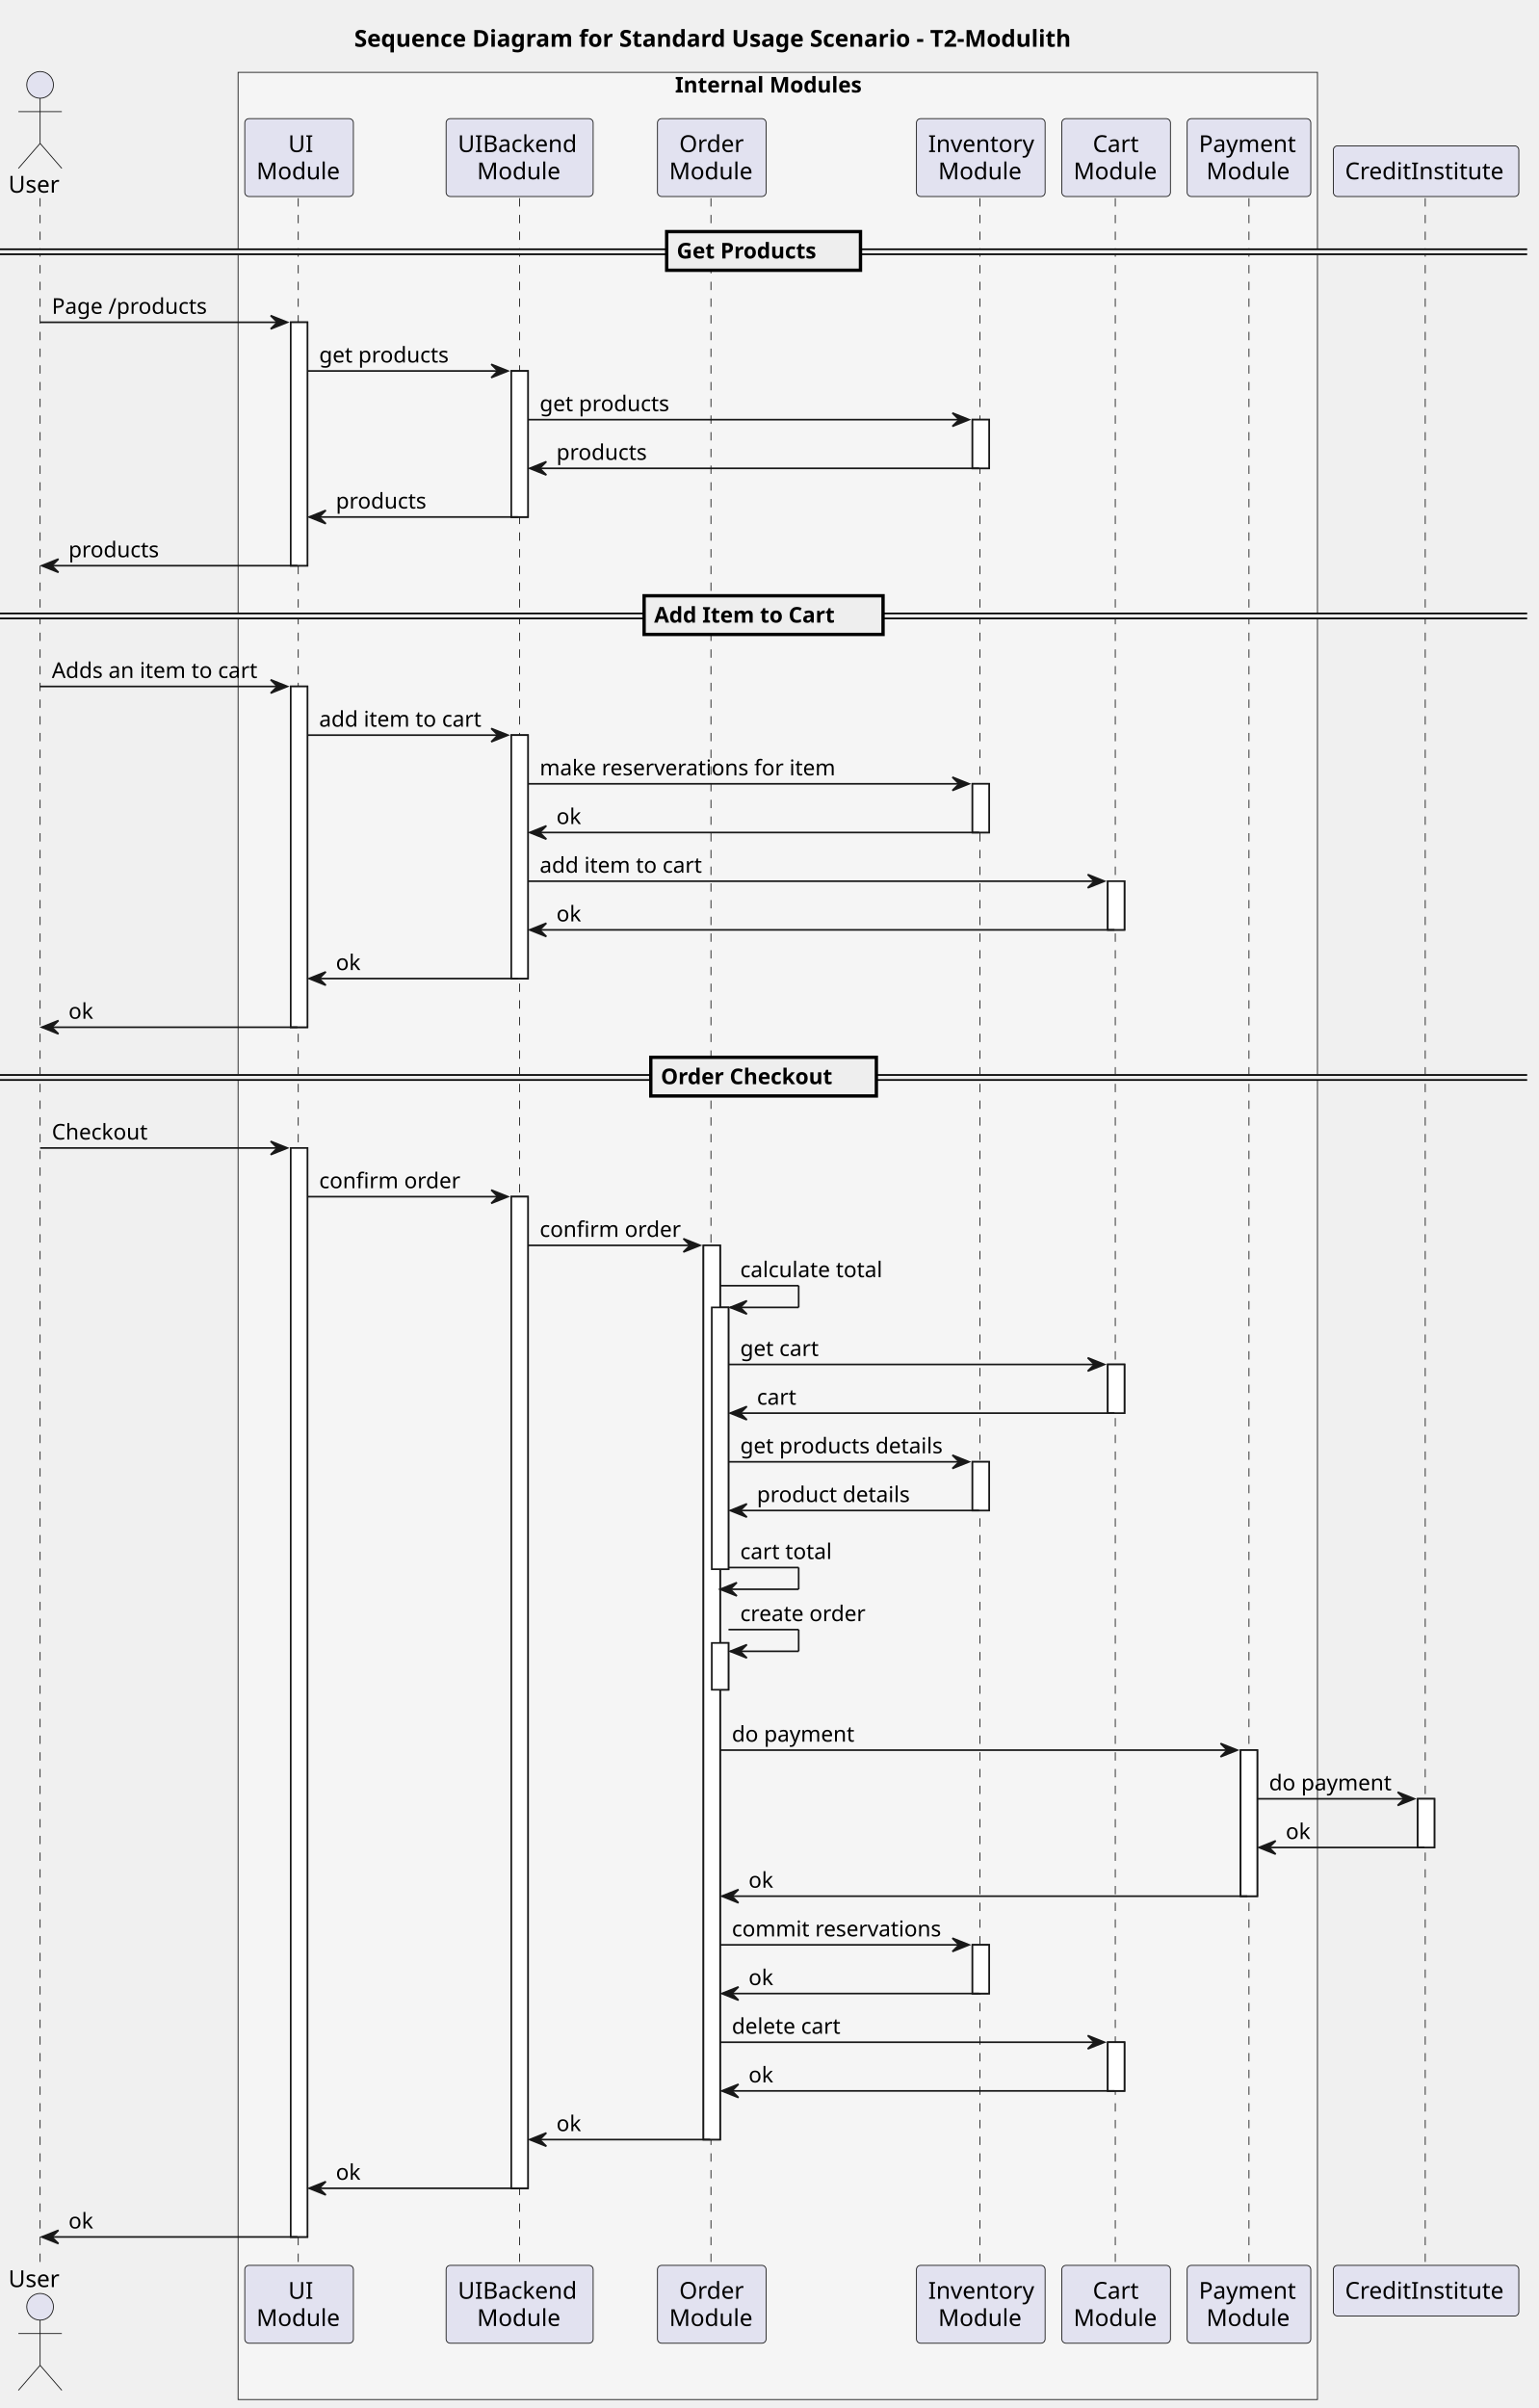
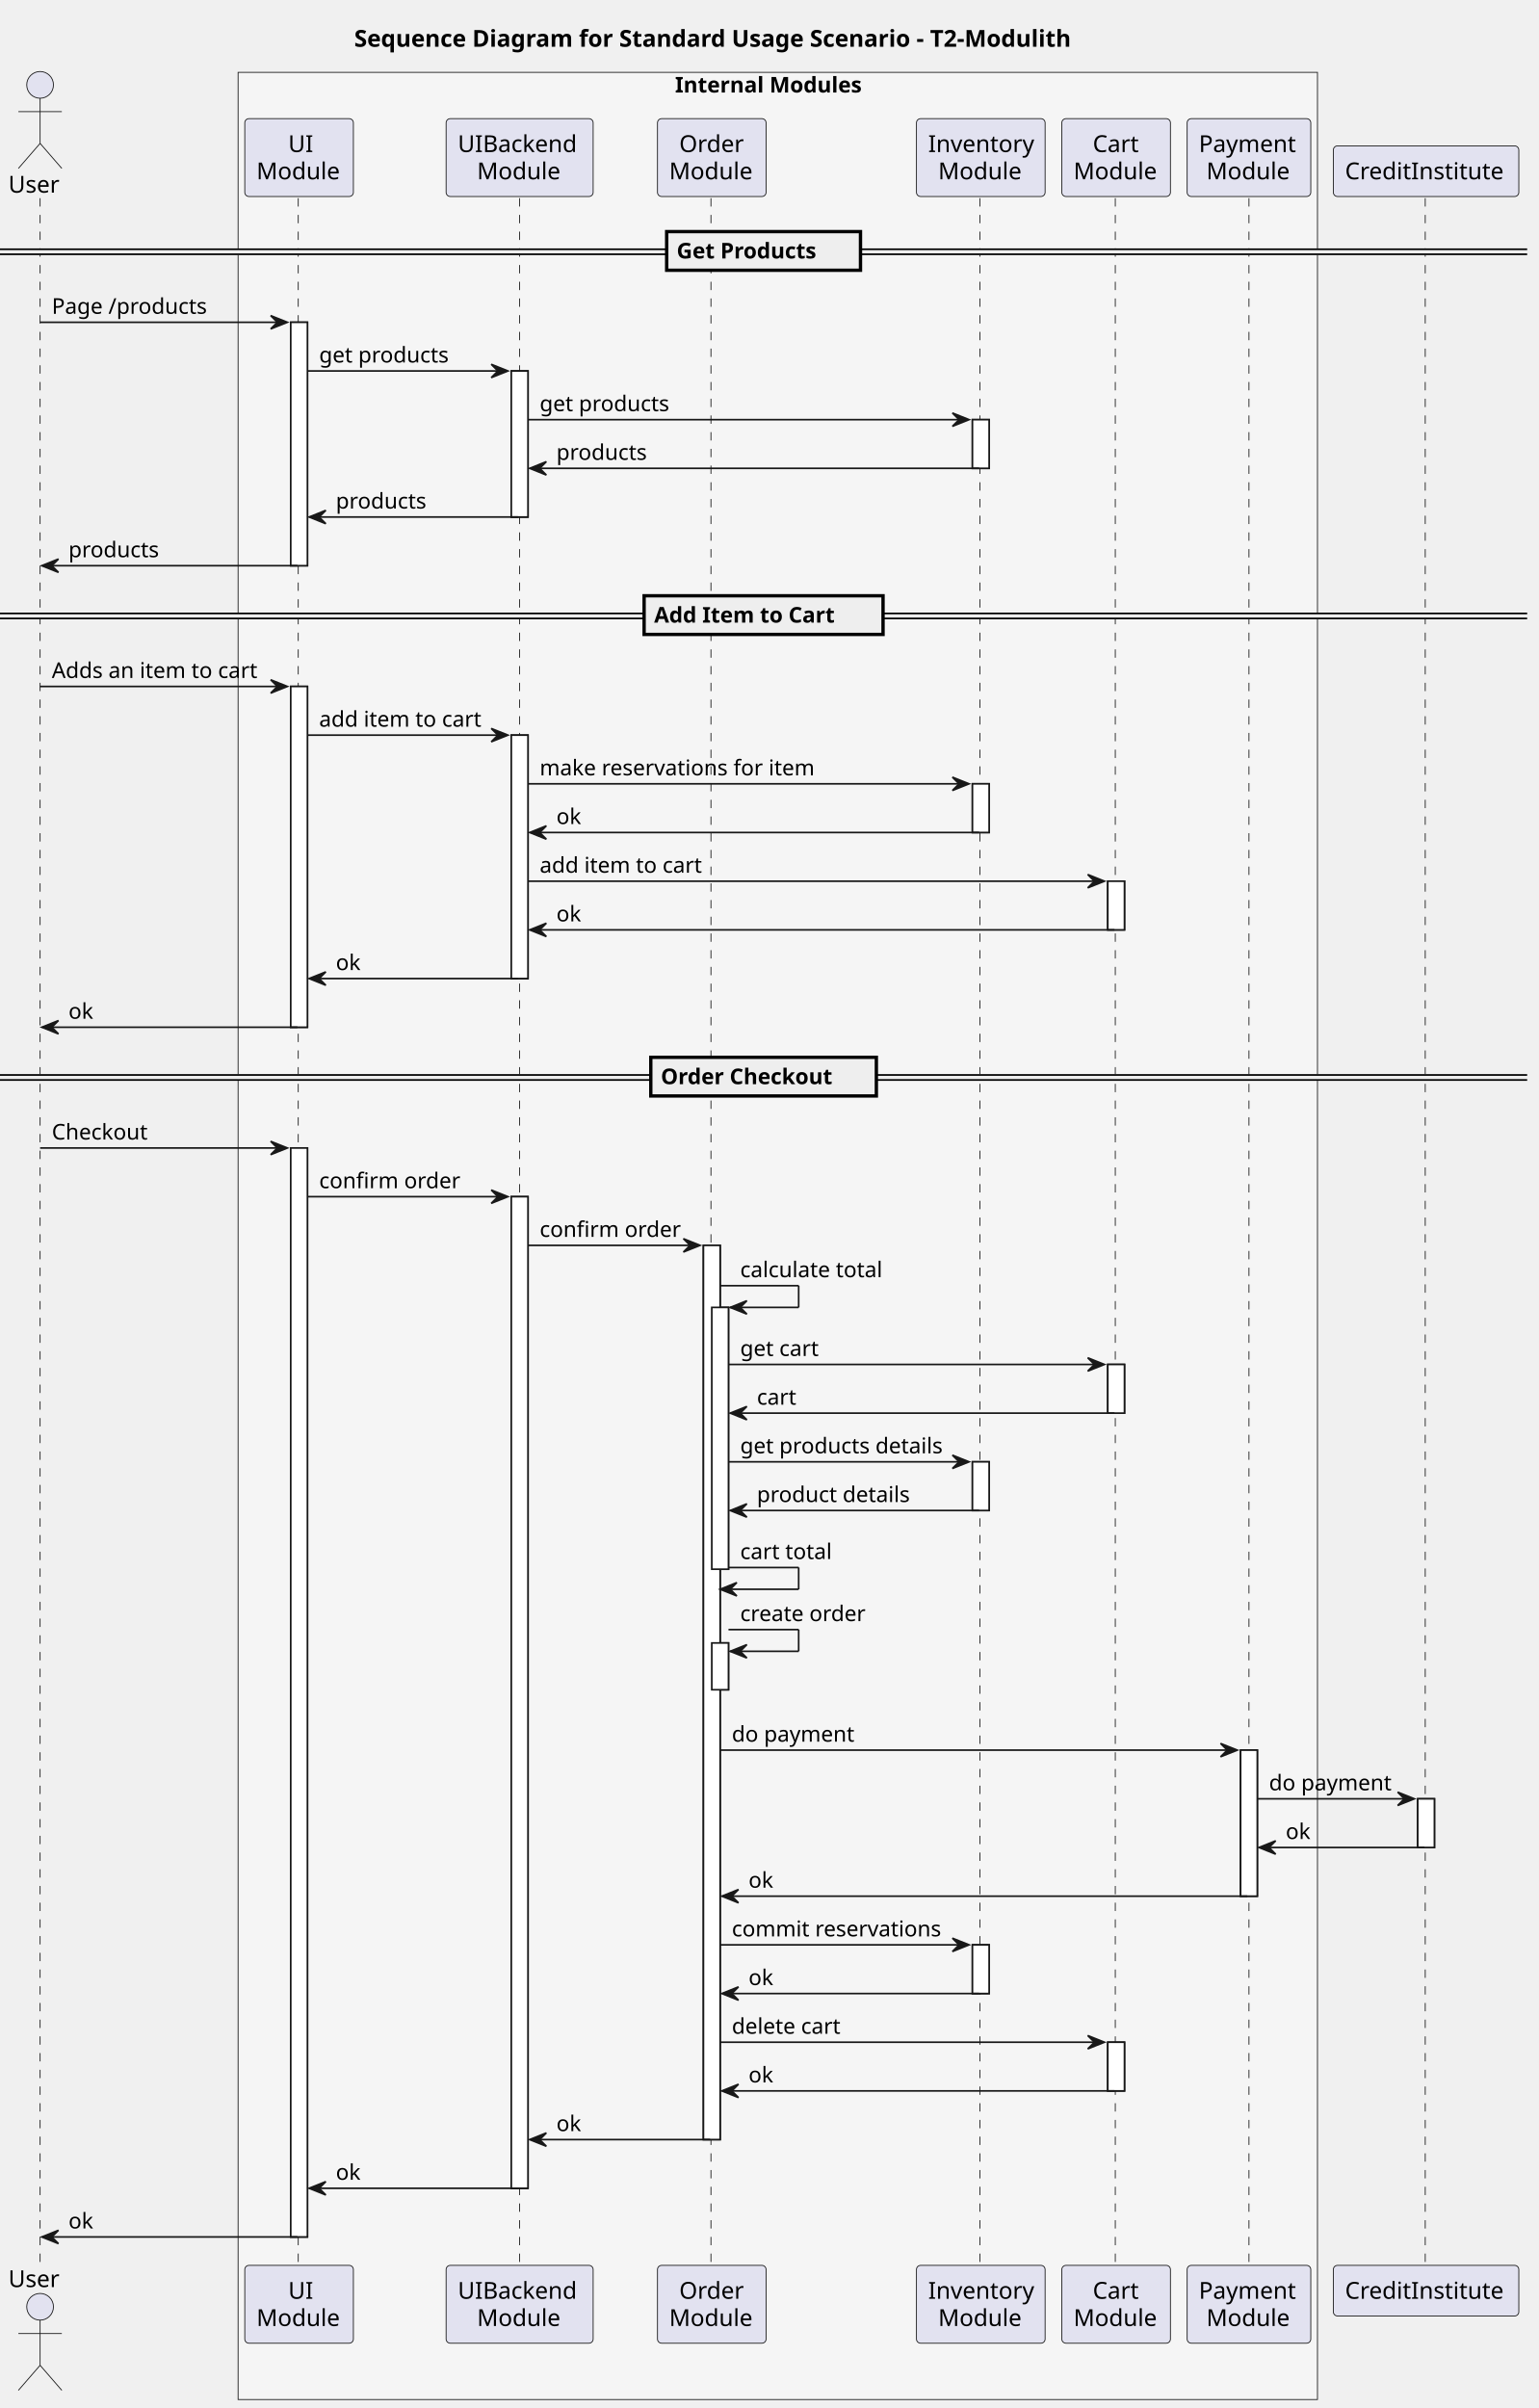
<svg xmlns="http://www.w3.org/2000/svg" contentStyleType="text/css" height="1441px" preserveAspectRatio="none" style="width:921px;height:1441px;background:#FFFFFF;" version="1.1" viewBox="0 0 921 1441" width="921px" zoomAndPan="magnify">
  <defs />
  <g>
    <text fill="#000000" font-family="sans-serif" font-size="14" font-weight="bold" lengthAdjust="spacing" textLength="489" x="212" y="27.995">Sequence Diagram for Standard Usage Scenario - T2-Modulith</text>
    <rect fill="#F5F5F5" height="1392.641" style="stroke:#181818;stroke-width:0.5;" width="646" x="142.5" y="43.297" />
    <text fill="#000000" font-family="sans-serif" font-size="13" font-weight="bold" lengthAdjust="spacing" textLength="123" x="404" y="55.364">Internal Modules</text>
    <rect fill="#FFFFFF" height="145.664" style="stroke:#181818;stroke-width:1.0;" width="10" x="174" y="192.859" />
    <rect fill="#FFFFFF" height="203.93" style="stroke:#181818;stroke-width:1.0;" width="10" x="174" y="410.789" />
    <rect fill="#FFFFFF" height="651.656" style="stroke:#181818;stroke-width:1.0;" width="10" x="174" y="686.984" />
    <rect fill="#FFFFFF" height="87.398" style="stroke:#181818;stroke-width:1.0;" width="10" x="306" y="221.992" />
    <rect fill="#FFFFFF" height="145.664" style="stroke:#181818;stroke-width:1.0;" width="10" x="306" y="439.922" />
    <rect fill="#FFFFFF" height="593.391" style="stroke:#181818;stroke-width:1.0;" width="10" x="306" y="716.117" />
    <rect fill="#FFFFFF" height="535.125" style="stroke:#181818;stroke-width:1.0;" width="10" x="421" y="745.25" />
    <rect fill="#FFFFFF" height="156.664" style="stroke:#181818;stroke-width:1.0;" width="10" x="426" y="782.383" />
    <rect fill="#FFFFFF" height="28" style="stroke:#181818;stroke-width:1.0;" width="10" x="426" y="983.18" />
    <rect fill="#FFFFFF" height="29.133" style="stroke:#181818;stroke-width:1.0;" width="10" x="582" y="251.125" />
    <rect fill="#FFFFFF" height="29.133" style="stroke:#181818;stroke-width:1.0;" width="10" x="582" y="469.055" />
    <rect fill="#FFFFFF" height="29.133" style="stroke:#181818;stroke-width:1.0;" width="10" x="582" y="874.781" />
    <rect fill="#FFFFFF" height="29.133" style="stroke:#181818;stroke-width:1.0;" width="10" x="582" y="1163.844" />
    <rect fill="#FFFFFF" height="29.133" style="stroke:#181818;stroke-width:1.0;" width="10" x="663" y="527.32" />
    <rect fill="#FFFFFF" height="29.133" style="stroke:#181818;stroke-width:1.0;" width="10" x="663" y="816.516" />
    <rect fill="#FFFFFF" height="29.133" style="stroke:#181818;stroke-width:1.0;" width="10" x="663" y="1222.109" />
    <rect fill="#FFFFFF" height="87.398" style="stroke:#181818;stroke-width:1.0;" width="10" x="742.5" y="1047.312" />
    <rect fill="#FFFFFF" height="29.133" style="stroke:#181818;stroke-width:1.0;" width="10" x="848.5" y="1076.445" />
    <line style="stroke:#181818;stroke-width:0.5;stroke-dasharray:5.0,5.0;" x1="24" x2="24" y1="118.594" y2="1356.641" />
    <line style="stroke:#181818;stroke-width:0.5;stroke-dasharray:5.0,5.0;" x1="178.5" x2="178.5" y1="118.594" y2="1356.641" />
    <line style="stroke:#181818;stroke-width:0.5;stroke-dasharray:5.0,5.0;" x1="311" x2="311" y1="118.594" y2="1356.641" />
    <line style="stroke:#181818;stroke-width:0.5;stroke-dasharray:5.0,5.0;" x1="425.5" x2="425.5" y1="118.594" y2="1356.641" />
    <line style="stroke:#181818;stroke-width:0.5;stroke-dasharray:5.0,5.0;" x1="586.5" x2="586.5" y1="118.594" y2="1356.641" />
    <line style="stroke:#181818;stroke-width:0.5;stroke-dasharray:5.0,5.0;" x1="667.5" x2="667.5" y1="118.594" y2="1356.641" />
    <line style="stroke:#181818;stroke-width:0.5;stroke-dasharray:5.0,5.0;" x1="747.5" x2="747.5" y1="118.594" y2="1356.641" />
    <line style="stroke:#181818;stroke-width:0.5;stroke-dasharray:5.0,5.0;" x1="853" x2="853" y1="118.594" y2="1356.641" />
    <text fill="#000000" font-family="sans-serif" font-size="14" lengthAdjust="spacing" textLength="32" x="5" y="115.292">User</text>
    <ellipse cx="24" cy="50.797" fill="#E2E2F0" rx="8" ry="8" style="stroke:#181818;stroke-width:0.5;" />
    <path d="M24,58.797 L24,85.797 M11,66.797 L37,66.797 M24,85.797 L11,100.797 M24,85.797 L37,100.797 " fill="none" style="stroke:#181818;stroke-width:0.5;" />
    <text fill="#000000" font-family="sans-serif" font-size="14" lengthAdjust="spacing" textLength="32" x="5" y="1368.636">User</text>
    <ellipse cx="24" cy="1380.438" fill="#E2E2F0" rx="8" ry="8" style="stroke:#181818;stroke-width:0.5;" />
    <path d="M24,1388.438 L24,1415.438 M11,1396.438 L37,1396.438 M24,1415.438 L11,1430.438 M24,1415.438 L37,1430.438 " fill="none" style="stroke:#181818;stroke-width:0.5;" />
    <rect fill="#E2E2F0" height="46.594" rx="2.5" ry="2.5" style="stroke:#181818;stroke-width:0.5;" width="65" x="146.5" y="71" />
    <text fill="#000000" font-family="sans-serif" font-size="14" lengthAdjust="spacing" textLength="13" x="172.5" y="90.995">UI</text>
    <text fill="#000000" font-family="sans-serif" font-size="14" lengthAdjust="spacing" textLength="51" x="153.5" y="107.292">Module</text>
    <rect fill="#E2E2F0" height="46.594" rx="2.5" ry="2.5" style="stroke:#181818;stroke-width:0.5;" width="65" x="146.5" y="1355.641" />
    <text fill="#000000" font-family="sans-serif" font-size="14" lengthAdjust="spacing" textLength="13" x="172.5" y="1375.636">UI</text>
    <text fill="#000000" font-family="sans-serif" font-size="14" lengthAdjust="spacing" textLength="51" x="153.5" y="1391.933">Module</text>
    <rect fill="#E2E2F0" height="46.594" rx="2.5" ry="2.5" style="stroke:#181818;stroke-width:0.5;" width="88" x="267" y="71" />
    <text fill="#000000" font-family="sans-serif" font-size="14" lengthAdjust="spacing" textLength="74" x="274" y="90.995">UIBackend</text>
    <text fill="#000000" font-family="sans-serif" font-size="14" lengthAdjust="spacing" textLength="51" x="285.5" y="107.292">Module</text>
    <rect fill="#E2E2F0" height="46.594" rx="2.5" ry="2.5" style="stroke:#181818;stroke-width:0.5;" width="88" x="267" y="1355.641" />
    <text fill="#000000" font-family="sans-serif" font-size="14" lengthAdjust="spacing" textLength="74" x="274" y="1375.636">UIBackend</text>
    <text fill="#000000" font-family="sans-serif" font-size="14" lengthAdjust="spacing" textLength="51" x="285.5" y="1391.933">Module</text>
    <rect fill="#E2E2F0" height="46.594" rx="2.5" ry="2.5" style="stroke:#181818;stroke-width:0.5;" width="65" x="393.5" y="71" />
    <text fill="#000000" font-family="sans-serif" font-size="14" lengthAdjust="spacing" textLength="39" x="406.5" y="90.995">Order</text>
    <text fill="#000000" font-family="sans-serif" font-size="14" lengthAdjust="spacing" textLength="51" x="400.5" y="107.292">Module</text>
    <rect fill="#E2E2F0" height="46.594" rx="2.5" ry="2.5" style="stroke:#181818;stroke-width:0.5;" width="65" x="393.5" y="1355.641" />
    <text fill="#000000" font-family="sans-serif" font-size="14" lengthAdjust="spacing" textLength="39" x="406.5" y="1375.636">Order</text>
    <text fill="#000000" font-family="sans-serif" font-size="14" lengthAdjust="spacing" textLength="51" x="400.5" y="1391.933">Module</text>
    <rect fill="#E2E2F0" height="46.594" rx="2.5" ry="2.5" style="stroke:#181818;stroke-width:0.5;" width="77" x="548.5" y="71" />
    <text fill="#000000" font-family="sans-serif" font-size="14" lengthAdjust="spacing" textLength="63" x="555.5" y="90.995">Inventory</text>
    <text fill="#000000" font-family="sans-serif" font-size="14" lengthAdjust="spacing" textLength="51" x="561.5" y="107.292">Module</text>
    <rect fill="#E2E2F0" height="46.594" rx="2.5" ry="2.5" style="stroke:#181818;stroke-width:0.5;" width="77" x="548.5" y="1355.641" />
    <text fill="#000000" font-family="sans-serif" font-size="14" lengthAdjust="spacing" textLength="63" x="555.5" y="1375.636">Inventory</text>
    <text fill="#000000" font-family="sans-serif" font-size="14" lengthAdjust="spacing" textLength="51" x="561.5" y="1391.933">Module</text>
    <rect fill="#E2E2F0" height="46.594" rx="2.5" ry="2.5" style="stroke:#181818;stroke-width:0.5;" width="65" x="635.5" y="71" />
    <text fill="#000000" font-family="sans-serif" font-size="14" lengthAdjust="spacing" textLength="28" x="654" y="90.995">Cart</text>
    <text fill="#000000" font-family="sans-serif" font-size="14" lengthAdjust="spacing" textLength="51" x="642.5" y="107.292">Module</text>
    <rect fill="#E2E2F0" height="46.594" rx="2.5" ry="2.5" style="stroke:#181818;stroke-width:0.5;" width="65" x="635.5" y="1355.641" />
    <text fill="#000000" font-family="sans-serif" font-size="14" lengthAdjust="spacing" textLength="28" x="654" y="1375.636">Cart</text>
    <text fill="#000000" font-family="sans-serif" font-size="14" lengthAdjust="spacing" textLength="51" x="642.5" y="1391.933">Module</text>
    <rect fill="#E2E2F0" height="46.594" rx="2.5" ry="2.5" style="stroke:#181818;stroke-width:0.5;" width="74" x="710.5" y="71" />
    <text fill="#000000" font-family="sans-serif" font-size="14" lengthAdjust="spacing" textLength="60" x="717.5" y="90.995">Payment</text>
    <text fill="#000000" font-family="sans-serif" font-size="14" lengthAdjust="spacing" textLength="51" x="722" y="107.292">Module</text>
    <rect fill="#E2E2F0" height="46.594" rx="2.5" ry="2.5" style="stroke:#181818;stroke-width:0.5;" width="74" x="710.5" y="1355.641" />
    <text fill="#000000" font-family="sans-serif" font-size="14" lengthAdjust="spacing" textLength="60" x="717.5" y="1375.636">Payment</text>
    <text fill="#000000" font-family="sans-serif" font-size="14" lengthAdjust="spacing" textLength="51" x="722" y="1391.933">Module</text>
    <rect fill="#E2E2F0" height="30.297" rx="2.5" ry="2.5" style="stroke:#181818;stroke-width:0.5;" width="111" x="798" y="87.297" />
    <text fill="#000000" font-family="sans-serif" font-size="14" lengthAdjust="spacing" textLength="97" x="805" y="107.292">CreditInstitute</text>
    <rect fill="#E2E2F0" height="30.297" rx="2.5" ry="2.5" style="stroke:#181818;stroke-width:0.5;" width="111" x="798" y="1355.641" />
    <text fill="#000000" font-family="sans-serif" font-size="14" lengthAdjust="spacing" textLength="97" x="805" y="1375.636">CreditInstitute</text>
    <rect fill="#FFFFFF" height="145.664" style="stroke:#181818;stroke-width:1.0;" width="10" x="174" y="192.859" />
    <rect fill="#FFFFFF" height="203.93" style="stroke:#181818;stroke-width:1.0;" width="10" x="174" y="410.789" />
    <rect fill="#FFFFFF" height="651.656" style="stroke:#181818;stroke-width:1.0;" width="10" x="174" y="686.984" />
    <rect fill="#FFFFFF" height="87.398" style="stroke:#181818;stroke-width:1.0;" width="10" x="306" y="221.992" />
    <rect fill="#FFFFFF" height="145.664" style="stroke:#181818;stroke-width:1.0;" width="10" x="306" y="439.922" />
    <rect fill="#FFFFFF" height="593.391" style="stroke:#181818;stroke-width:1.0;" width="10" x="306" y="716.117" />
    <rect fill="#FFFFFF" height="535.125" style="stroke:#181818;stroke-width:1.0;" width="10" x="421" y="745.25" />
    <rect fill="#FFFFFF" height="156.664" style="stroke:#181818;stroke-width:1.0;" width="10" x="426" y="782.383" />
    <rect fill="#FFFFFF" height="28" style="stroke:#181818;stroke-width:1.0;" width="10" x="426" y="983.18" />
    <rect fill="#FFFFFF" height="29.133" style="stroke:#181818;stroke-width:1.0;" width="10" x="582" y="251.125" />
    <rect fill="#FFFFFF" height="29.133" style="stroke:#181818;stroke-width:1.0;" width="10" x="582" y="469.055" />
    <rect fill="#FFFFFF" height="29.133" style="stroke:#181818;stroke-width:1.0;" width="10" x="582" y="874.781" />
    <rect fill="#FFFFFF" height="29.133" style="stroke:#181818;stroke-width:1.0;" width="10" x="582" y="1163.844" />
    <rect fill="#FFFFFF" height="29.133" style="stroke:#181818;stroke-width:1.0;" width="10" x="663" y="527.32" />
    <rect fill="#FFFFFF" height="29.133" style="stroke:#181818;stroke-width:1.0;" width="10" x="663" y="816.516" />
    <rect fill="#FFFFFF" height="29.133" style="stroke:#181818;stroke-width:1.0;" width="10" x="663" y="1222.109" />
    <rect fill="#FFFFFF" height="87.398" style="stroke:#181818;stroke-width:1.0;" width="10" x="742.5" y="1047.312" />
    <rect fill="#FFFFFF" height="29.133" style="stroke:#181818;stroke-width:1.0;" width="10" x="848.5" y="1076.445" />
    <rect fill="#EEEEEE" height="3" style="stroke:#EEEEEE;stroke-width:1.0;" width="914" x="0" y="149.16" />
    <line style="stroke:#000000;stroke-width:1.0;" x1="0" x2="914" y1="149.16" y2="149.16" />
    <line style="stroke:#000000;stroke-width:1.0;" x1="0" x2="914" y1="152.16" y2="152.16" />
    <rect fill="#EEEEEE" height="23.133" style="stroke:#000000;stroke-width:2.0;" width="116" x="399" y="138.594" />
    <text fill="#000000" font-family="sans-serif" font-size="13" font-weight="bold" lengthAdjust="spacing" textLength="97" x="405" y="154.661">Get Products</text>
    <polygon fill="#181818" points="162,188.859,172,192.859,162,196.859,166,192.859" style="stroke:#181818;stroke-width:1.0;" />
    <line style="stroke:#181818;stroke-width:1.0;" x1="24" x2="168" y1="192.859" y2="192.859" />
    <text fill="#000000" font-family="sans-serif" font-size="13" lengthAdjust="spacing" textLength="96" x="31" y="187.793">Page /products</text>
    <polygon fill="#181818" points="294,217.992,304,221.992,294,225.992,298,221.992" style="stroke:#181818;stroke-width:1.0;" />
    <line style="stroke:#181818;stroke-width:1.0;" x1="184" x2="300" y1="221.992" y2="221.992" />
    <text fill="#000000" font-family="sans-serif" font-size="13" lengthAdjust="spacing" textLength="81" x="191" y="216.926">get products</text>
    <polygon fill="#181818" points="570,247.125,580,251.125,570,255.125,574,251.125" style="stroke:#181818;stroke-width:1.0;" />
    <line style="stroke:#181818;stroke-width:1.0;" x1="316" x2="576" y1="251.125" y2="251.125" />
    <text fill="#000000" font-family="sans-serif" font-size="13" lengthAdjust="spacing" textLength="81" x="323" y="246.059">get products</text>
    <polygon fill="#181818" points="327,276.258,317,280.258,327,284.258,323,280.258" style="stroke:#181818;stroke-width:1.0;" />
    <line style="stroke:#181818;stroke-width:1.0;" x1="321" x2="586" y1="280.258" y2="280.258" />
    <text fill="#000000" font-family="sans-serif" font-size="13" lengthAdjust="spacing" textLength="56" x="333" y="275.192">products</text>
    <polygon fill="#181818" points="195,305.391,185,309.391,195,313.391,191,309.391" style="stroke:#181818;stroke-width:1.0;" />
    <line style="stroke:#181818;stroke-width:1.0;" x1="189" x2="310" y1="309.391" y2="309.391" />
    <text fill="#000000" font-family="sans-serif" font-size="13" lengthAdjust="spacing" textLength="56" x="201" y="304.325">products</text>
    <polygon fill="#181818" points="35,334.523,25,338.523,35,342.523,31,338.523" style="stroke:#181818;stroke-width:1.0;" />
    <line style="stroke:#181818;stroke-width:1.0;" x1="29" x2="178" y1="338.523" y2="338.523" />
    <text fill="#000000" font-family="sans-serif" font-size="13" lengthAdjust="spacing" textLength="56" x="41" y="333.457">products</text>
    <rect fill="#EEEEEE" height="3" style="stroke:#EEEEEE;stroke-width:1.0;" width="914" x="0" y="367.09" />
    <line style="stroke:#000000;stroke-width:1.0;" x1="0" x2="914" y1="367.09" y2="367.09" />
    <line style="stroke:#000000;stroke-width:1.0;" x1="0" x2="914" y1="370.09" y2="370.09" />
    <rect fill="#EEEEEE" height="23.133" style="stroke:#000000;stroke-width:2.0;" width="143" x="385.5" y="356.523" />
    <text fill="#000000" font-family="sans-serif" font-size="13" font-weight="bold" lengthAdjust="spacing" textLength="124" x="391.5" y="372.59">Add Item to Cart</text>
    <polygon fill="#181818" points="162,406.789,172,410.789,162,414.789,166,410.789" style="stroke:#181818;stroke-width:1.0;" />
    <line style="stroke:#181818;stroke-width:1.0;" x1="24" x2="168" y1="410.789" y2="410.789" />
    <text fill="#000000" font-family="sans-serif" font-size="13" lengthAdjust="spacing" textLength="131" x="31" y="405.723">Adds an item to cart</text>
    <polygon fill="#181818" points="294,435.922,304,439.922,294,443.922,298,439.922" style="stroke:#181818;stroke-width:1.0;" />
    <line style="stroke:#181818;stroke-width:1.0;" x1="184" x2="300" y1="439.922" y2="439.922" />
    <text fill="#000000" font-family="sans-serif" font-size="13" lengthAdjust="spacing" textLength="103" x="191" y="434.856">add item to cart</text>
    <polygon fill="#181818" points="570,465.055,580,469.055,570,473.055,574,469.055" style="stroke:#181818;stroke-width:1.0;" />
    <line style="stroke:#181818;stroke-width:1.0;" x1="316" x2="576" y1="469.055" y2="469.055" />
-     <text fill="#000000" font-family="sans-serif" font-size="13" lengthAdjust="spacing" textLength="186" x="323" y="463.989">make reserverations for item</text>
+     <text fill="#000000" font-family="sans-serif" font-size="13" lengthAdjust="spacing" textLength="173" x="323" y="463.989">make reservations for item</text>
    <polygon fill="#181818" points="327,494.188,317,498.188,327,502.188,323,498.188" style="stroke:#181818;stroke-width:1.0;" />
    <line style="stroke:#181818;stroke-width:1.0;" x1="321" x2="586" y1="498.188" y2="498.188" />
    <text fill="#000000" font-family="sans-serif" font-size="13" lengthAdjust="spacing" textLength="15" x="333" y="493.122">ok</text>
    <polygon fill="#181818" points="651,523.32,661,527.32,651,531.32,655,527.32" style="stroke:#181818;stroke-width:1.0;" />
    <line style="stroke:#181818;stroke-width:1.0;" x1="316" x2="657" y1="527.32" y2="527.32" />
    <text fill="#000000" font-family="sans-serif" font-size="13" lengthAdjust="spacing" textLength="103" x="323" y="522.254">add item to cart</text>
    <polygon fill="#181818" points="327,552.453,317,556.453,327,560.453,323,556.453" style="stroke:#181818;stroke-width:1.0;" />
    <line style="stroke:#181818;stroke-width:1.0;" x1="321" x2="667" y1="556.453" y2="556.453" />
    <text fill="#000000" font-family="sans-serif" font-size="13" lengthAdjust="spacing" textLength="15" x="333" y="551.387">ok</text>
    <polygon fill="#181818" points="195,581.586,185,585.586,195,589.586,191,585.586" style="stroke:#181818;stroke-width:1.0;" />
    <line style="stroke:#181818;stroke-width:1.0;" x1="189" x2="310" y1="585.586" y2="585.586" />
    <text fill="#000000" font-family="sans-serif" font-size="13" lengthAdjust="spacing" textLength="15" x="201" y="580.52">ok</text>
    <polygon fill="#181818" points="35,610.719,25,614.719,35,618.719,31,614.719" style="stroke:#181818;stroke-width:1.0;" />
    <line style="stroke:#181818;stroke-width:1.0;" x1="29" x2="178" y1="614.719" y2="614.719" />
    <text fill="#000000" font-family="sans-serif" font-size="13" lengthAdjust="spacing" textLength="15" x="41" y="609.653">ok</text>
    <rect fill="#EEEEEE" height="3" style="stroke:#EEEEEE;stroke-width:1.0;" width="914" x="0" y="643.285" />
    <line style="stroke:#000000;stroke-width:1.0;" x1="0" x2="914" y1="643.285" y2="643.285" />
    <line style="stroke:#000000;stroke-width:1.0;" x1="0" x2="914" y1="646.285" y2="646.285" />
    <rect fill="#EEEEEE" height="23.133" style="stroke:#000000;stroke-width:2.0;" width="135" x="389.5" y="632.719" />
    <text fill="#000000" font-family="sans-serif" font-size="13" font-weight="bold" lengthAdjust="spacing" textLength="116" x="395.5" y="648.786">Order Checkout</text>
    <polygon fill="#181818" points="162,682.984,172,686.984,162,690.984,166,686.984" style="stroke:#181818;stroke-width:1.0;" />
    <line style="stroke:#181818;stroke-width:1.0;" x1="24" x2="168" y1="686.984" y2="686.984" />
    <text fill="#000000" font-family="sans-serif" font-size="13" lengthAdjust="spacing" textLength="60" x="31" y="681.918">Checkout</text>
    <polygon fill="#181818" points="294,712.117,304,716.117,294,720.117,298,716.117" style="stroke:#181818;stroke-width:1.0;" />
    <line style="stroke:#181818;stroke-width:1.0;" x1="184" x2="300" y1="716.117" y2="716.117" />
    <text fill="#000000" font-family="sans-serif" font-size="13" lengthAdjust="spacing" textLength="86" x="191" y="711.051">confirm order</text>
    <polygon fill="#181818" points="409,741.25,419,745.25,409,749.25,413,745.25" style="stroke:#181818;stroke-width:1.0;" />
    <line style="stroke:#181818;stroke-width:1.0;" x1="316" x2="415" y1="745.25" y2="745.25" />
    <text fill="#000000" font-family="sans-serif" font-size="13" lengthAdjust="spacing" textLength="86" x="323" y="740.184">confirm order</text>
    <line style="stroke:#181818;stroke-width:1.0;" x1="431" x2="478" y1="769.383" y2="769.383" />
    <line style="stroke:#181818;stroke-width:1.0;" x1="478" x2="478" y1="769.383" y2="782.383" />
    <line style="stroke:#181818;stroke-width:1.0;" x1="437" x2="478" y1="782.383" y2="782.383" />
    <polygon fill="#181818" points="447,778.383,437,782.383,447,786.383,443,782.383" style="stroke:#181818;stroke-width:1.0;" />
    <text fill="#000000" font-family="sans-serif" font-size="13" lengthAdjust="spacing" textLength="90" x="443" y="764.317">calculate total</text>
    <polygon fill="#181818" points="651,812.516,661,816.516,651,820.516,655,816.516" style="stroke:#181818;stroke-width:1.0;" />
    <line style="stroke:#181818;stroke-width:1.0;" x1="436" x2="657" y1="816.516" y2="816.516" />
    <text fill="#000000" font-family="sans-serif" font-size="13" lengthAdjust="spacing" textLength="50" x="443" y="811.45">get cart</text>
    <polygon fill="#181818" points="447,841.648,437,845.648,447,849.648,443,845.648" style="stroke:#181818;stroke-width:1.0;" />
    <line style="stroke:#181818;stroke-width:1.0;" x1="441" x2="667" y1="845.648" y2="845.648" />
    <text fill="#000000" font-family="sans-serif" font-size="13" lengthAdjust="spacing" textLength="25" x="453" y="840.582">cart</text>
    <polygon fill="#181818" points="570,870.781,580,874.781,570,878.781,574,874.781" style="stroke:#181818;stroke-width:1.0;" />
    <line style="stroke:#181818;stroke-width:1.0;" x1="436" x2="576" y1="874.781" y2="874.781" />
    <text fill="#000000" font-family="sans-serif" font-size="13" lengthAdjust="spacing" textLength="127" x="443" y="869.715">get products details</text>
    <polygon fill="#181818" points="447,899.914,437,903.914,447,907.914,443,903.914" style="stroke:#181818;stroke-width:1.0;" />
    <line style="stroke:#181818;stroke-width:1.0;" x1="441" x2="586" y1="903.914" y2="903.914" />
    <text fill="#000000" font-family="sans-serif" font-size="13" lengthAdjust="spacing" textLength="95" x="453" y="898.848">product details</text>
    <line style="stroke:#181818;stroke-width:1.0;" x1="436" x2="478" y1="938.047" y2="938.047" />
    <line style="stroke:#181818;stroke-width:1.0;" x1="478" x2="478" y1="938.047" y2="951.047" />
    <line style="stroke:#181818;stroke-width:1.0;" x1="431" x2="478" y1="951.047" y2="951.047" />
    <polygon fill="#181818" points="441,947.047,431,951.047,441,955.047,437,951.047" style="stroke:#181818;stroke-width:1.0;" />
    <text fill="#000000" font-family="sans-serif" font-size="13" lengthAdjust="spacing" textLength="58" x="443" y="932.981">cart total</text>
    <line style="stroke:#181818;stroke-width:1.0;" x1="436" x2="478" y1="975.18" y2="975.18" />
    <line style="stroke:#181818;stroke-width:1.0;" x1="478" x2="478" y1="975.18" y2="988.18" />
    <line style="stroke:#181818;stroke-width:1.0;" x1="437" x2="478" y1="988.18" y2="988.18" />
    <polygon fill="#181818" points="447,984.18,437,988.18,447,992.18,443,988.18" style="stroke:#181818;stroke-width:1.0;" />
    <text fill="#000000" font-family="sans-serif" font-size="13" lengthAdjust="spacing" textLength="79" x="443" y="970.114">create order</text>
    <polygon fill="#181818" points="730.5,1043.312,740.5,1047.312,730.5,1051.312,734.5,1047.312" style="stroke:#181818;stroke-width:1.0;" />
    <line style="stroke:#181818;stroke-width:1.0;" x1="431" x2="736.5" y1="1047.312" y2="1047.312" />
    <text fill="#000000" font-family="sans-serif" font-size="13" lengthAdjust="spacing" textLength="77" x="438" y="1042.247">do payment</text>
    <polygon fill="#181818" points="836.5,1072.445,846.5,1076.445,836.5,1080.445,840.5,1076.445" style="stroke:#181818;stroke-width:1.0;" />
    <line style="stroke:#181818;stroke-width:1.0;" x1="752.5" x2="842.5" y1="1076.445" y2="1076.445" />
    <text fill="#000000" font-family="sans-serif" font-size="13" lengthAdjust="spacing" textLength="77" x="759.5" y="1071.379">do payment</text>
    <polygon fill="#181818" points="763.5,1101.578,753.5,1105.578,763.5,1109.578,759.5,1105.578" style="stroke:#181818;stroke-width:1.0;" />
    <line style="stroke:#181818;stroke-width:1.0;" x1="757.5" x2="852.5" y1="1105.578" y2="1105.578" />
    <text fill="#000000" font-family="sans-serif" font-size="13" lengthAdjust="spacing" textLength="15" x="769.5" y="1100.512">ok</text>
    <polygon fill="#181818" points="442,1130.711,432,1134.711,442,1138.711,438,1134.711" style="stroke:#181818;stroke-width:1.0;" />
    <line style="stroke:#181818;stroke-width:1.0;" x1="436" x2="746.5" y1="1134.711" y2="1134.711" />
    <text fill="#000000" font-family="sans-serif" font-size="13" lengthAdjust="spacing" textLength="15" x="448" y="1129.645">ok</text>
    <polygon fill="#181818" points="570,1159.844,580,1163.844,570,1167.844,574,1163.844" style="stroke:#181818;stroke-width:1.0;" />
    <line style="stroke:#181818;stroke-width:1.0;" x1="431" x2="576" y1="1163.844" y2="1163.844" />
    <text fill="#000000" font-family="sans-serif" font-size="13" lengthAdjust="spacing" textLength="132" x="438" y="1158.778">commit reservations</text>
    <polygon fill="#181818" points="442,1188.977,432,1192.977,442,1196.977,438,1192.977" style="stroke:#181818;stroke-width:1.0;" />
    <line style="stroke:#181818;stroke-width:1.0;" x1="436" x2="586" y1="1192.977" y2="1192.977" />
    <text fill="#000000" font-family="sans-serif" font-size="13" lengthAdjust="spacing" textLength="15" x="448" y="1187.911">ok</text>
    <polygon fill="#181818" points="651,1218.109,661,1222.109,651,1226.109,655,1222.109" style="stroke:#181818;stroke-width:1.0;" />
    <line style="stroke:#181818;stroke-width:1.0;" x1="431" x2="657" y1="1222.109" y2="1222.109" />
    <text fill="#000000" font-family="sans-serif" font-size="13" lengthAdjust="spacing" textLength="69" x="438" y="1217.043">delete cart</text>
    <polygon fill="#181818" points="442,1247.242,432,1251.242,442,1255.242,438,1251.242" style="stroke:#181818;stroke-width:1.0;" />
    <line style="stroke:#181818;stroke-width:1.0;" x1="436" x2="667" y1="1251.242" y2="1251.242" />
    <text fill="#000000" font-family="sans-serif" font-size="13" lengthAdjust="spacing" textLength="15" x="448" y="1246.176">ok</text>
    <polygon fill="#181818" points="327,1276.375,317,1280.375,327,1284.375,323,1280.375" style="stroke:#181818;stroke-width:1.0;" />
    <line style="stroke:#181818;stroke-width:1.0;" x1="321" x2="425" y1="1280.375" y2="1280.375" />
    <text fill="#000000" font-family="sans-serif" font-size="13" lengthAdjust="spacing" textLength="15" x="333" y="1275.309">ok</text>
    <polygon fill="#181818" points="195,1305.508,185,1309.508,195,1313.508,191,1309.508" style="stroke:#181818;stroke-width:1.0;" />
    <line style="stroke:#181818;stroke-width:1.0;" x1="189" x2="310" y1="1309.508" y2="1309.508" />
    <text fill="#000000" font-family="sans-serif" font-size="13" lengthAdjust="spacing" textLength="15" x="201" y="1304.442">ok</text>
    <polygon fill="#181818" points="35,1334.641,25,1338.641,35,1342.641,31,1338.641" style="stroke:#181818;stroke-width:1.0;" />
    <line style="stroke:#181818;stroke-width:1.0;" x1="29" x2="178" y1="1338.641" y2="1338.641" />
    <text fill="#000000" font-family="sans-serif" font-size="13" lengthAdjust="spacing" textLength="15" x="41" y="1333.575">ok</text>
  </g>
</svg>
